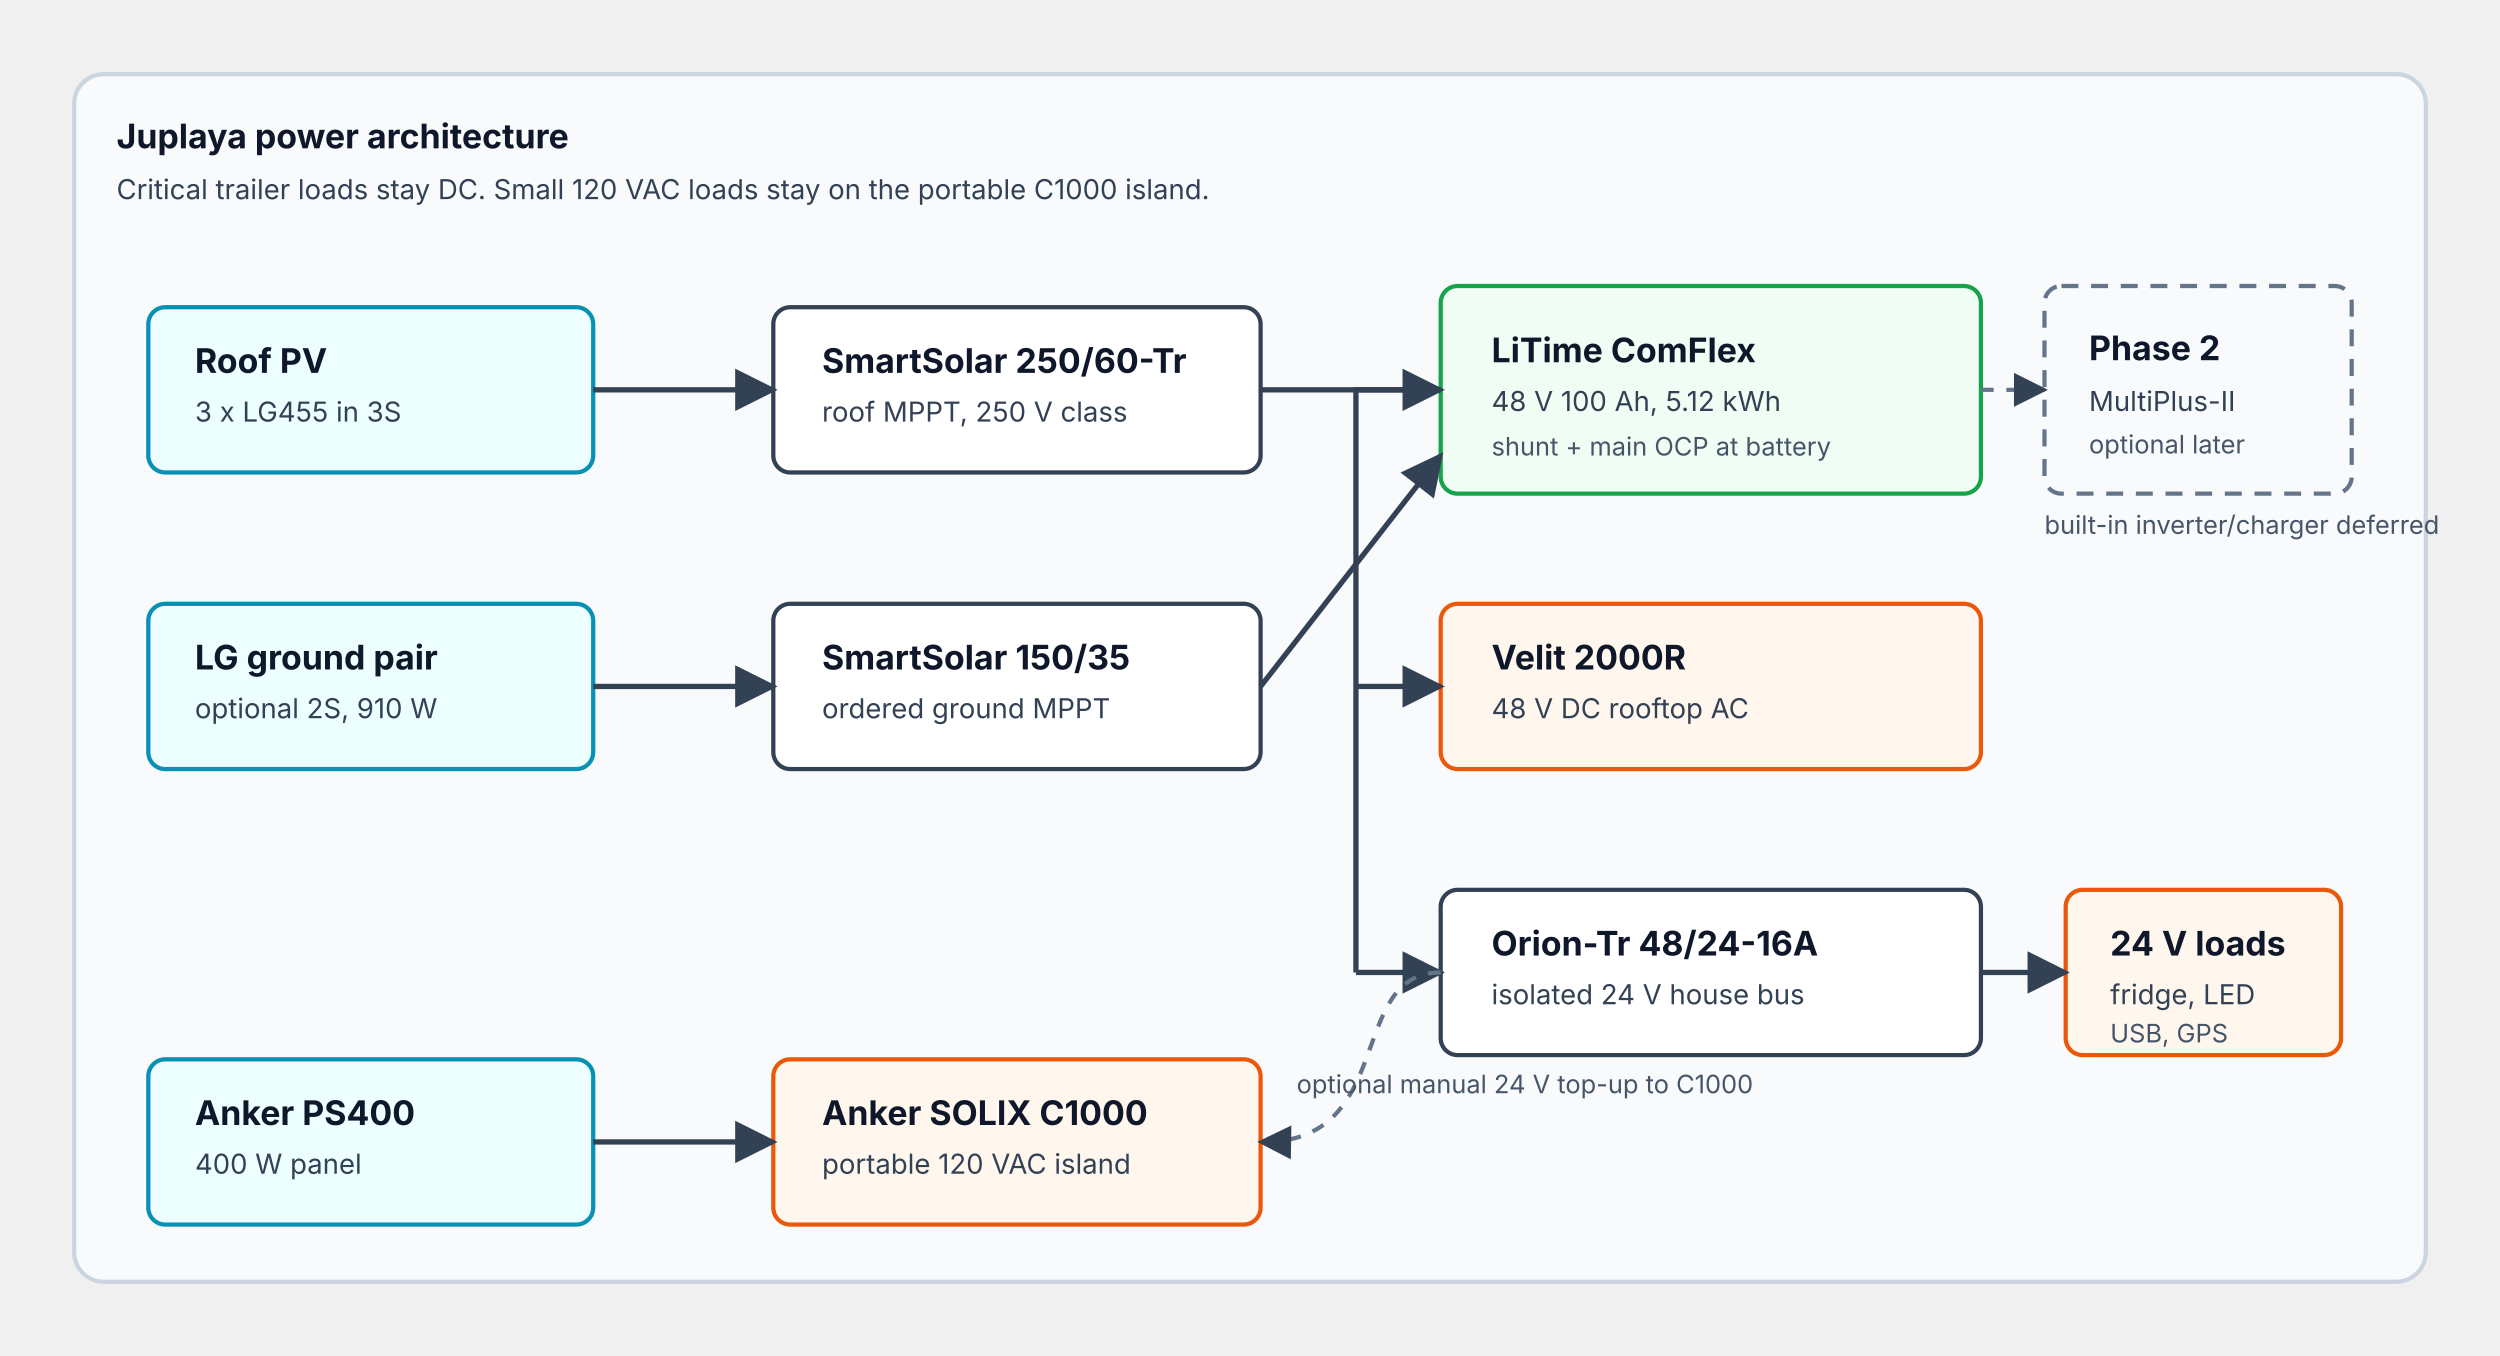
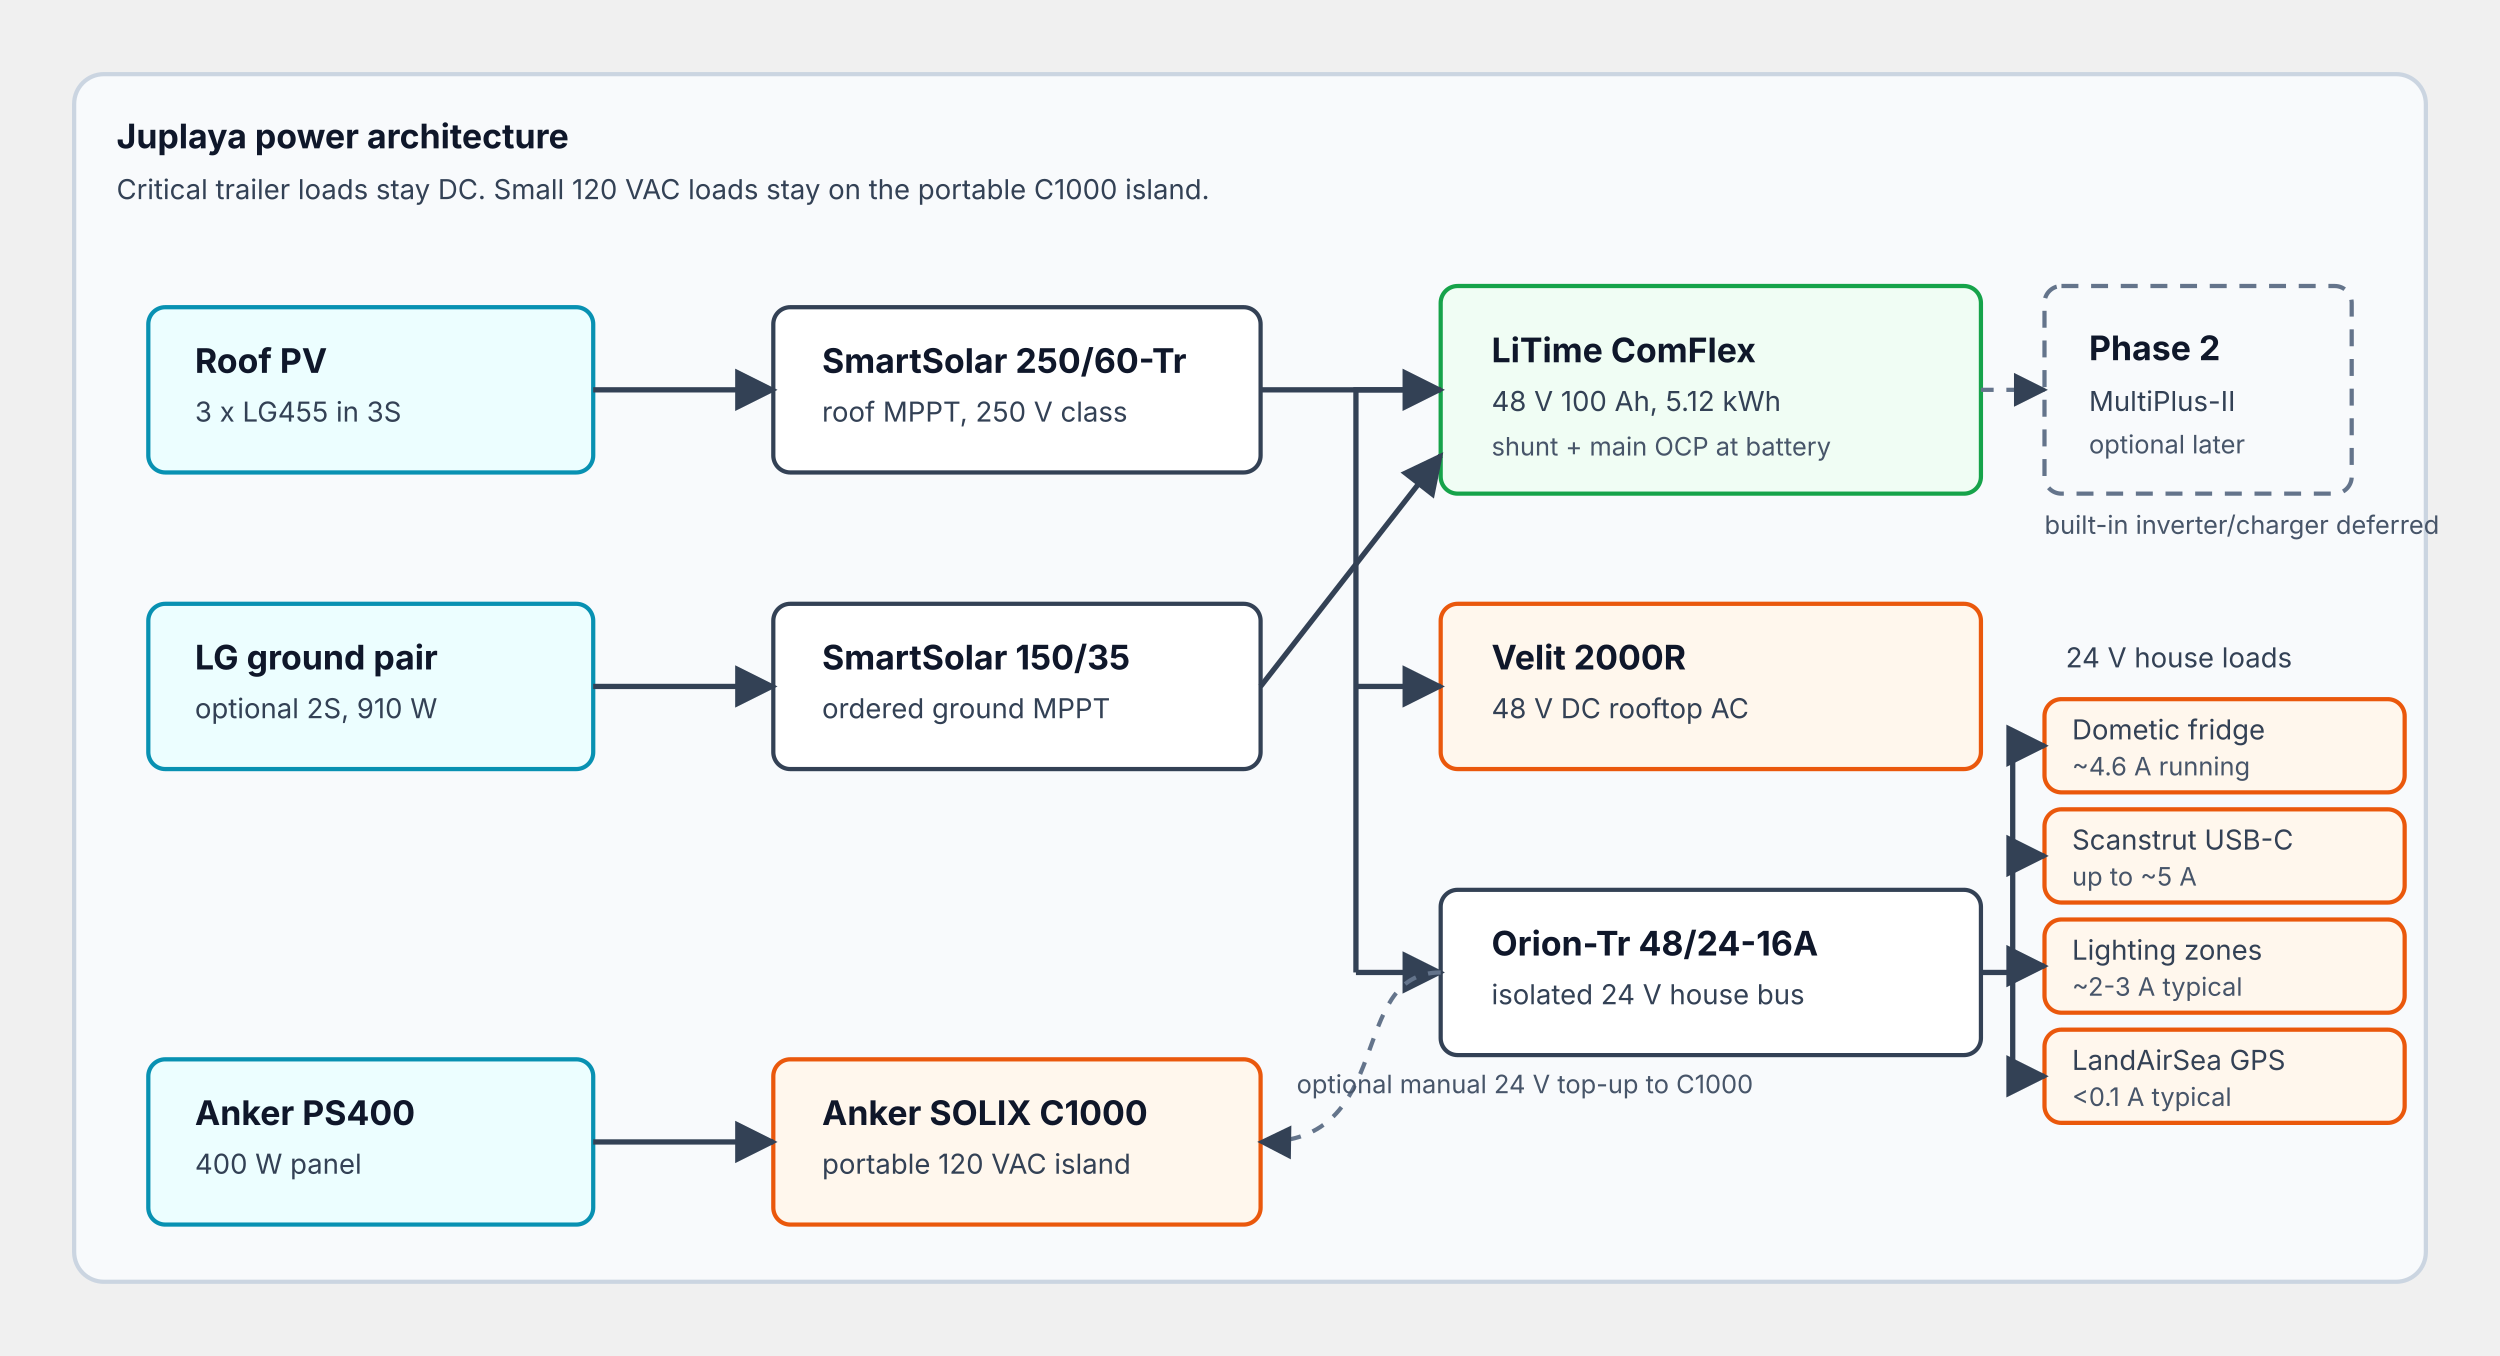
<svg xmlns="http://www.w3.org/2000/svg" width="1180" height="640" viewBox="0 0 1180 640" role="img" aria-labelledby="title desc">
  <defs>
    <marker id="arrow" viewBox="0 0 10 10" refX="9" refY="5" markerWidth="8" markerHeight="8" orient="auto-start-reverse">
      <path d="M 0 0 L 10 5 L 0 10 z" fill="#334155" />
    </marker>
    <style>
      .box { fill: #ffffff; stroke: #334155; stroke-width: 2; rx: 8; }
      .source { fill: #ecfeff; stroke: #0891b2; }
      .battery { fill: #f0fdf4; stroke: #16a34a; }
      .load { fill: #fff7ed; stroke: #ea580c; }
      .phase { fill: #f8fafc; stroke: #64748b; stroke-dasharray: 8 6; }
      .bus { fill: none; stroke: #334155; stroke-width: 2.5; }
      .line { fill: none; stroke: #334155; stroke-width: 2.5; marker-end: url(#arrow); }
      .soft { fill: none; stroke: #64748b; stroke-width: 2; stroke-dasharray: 6 6; marker-end: url(#arrow); }
      .label { font: 16px system-ui, -apple-system, Segoe UI, sans-serif; fill: #0f172a; font-weight: 650; }
      .small { font: 13px system-ui, -apple-system, Segoe UI, sans-serif; fill: #334155; }
      .tiny { font: 12px system-ui, -apple-system, Segoe UI, sans-serif; fill: #475569; }
    </style>
  </defs>
  <rect x="35" y="35" width="1110" height="570" fill="#f8fafc" stroke="#cbd5e1" stroke-width="2" rx="14" />
  <text x="55" y="70" class="label">Juplaya power architecture</text>
  <text x="55" y="94" class="small">Critical trailer loads stay DC. Small 120 VAC loads stay on the portable C1000 island.</text>
  <rect x="70" y="145" width="210" height="78" class="box source" />
  <text x="92" y="176" class="label">Roof PV</text>
  <text x="92" y="199" class="small">3 x LG455 in 3S</text>
  <rect x="365" y="145" width="230" height="78" class="box" />
  <text x="388" y="176" class="label">SmartSolar 250/60-Tr</text>
  <text x="388" y="199" class="small">roof MPPT, 250 V class</text>
  <rect x="680" y="135" width="255" height="98" class="box battery" />
  <text x="704" y="171" class="label">LiTime ComFlex</text>
  <text x="704" y="194" class="small">48 V 100 Ah, 5.12 kWh</text>
  <text x="704" y="215" class="tiny">shunt + main OCP at battery</text>
  <rect x="70" y="285" width="210" height="78" class="box source" />
  <text x="92" y="316" class="label">LG ground pair</text>
  <text x="92" y="339" class="small">optional 2S, 910 W</text>
  <rect x="365" y="285" width="230" height="78" class="box" />
  <text x="388" y="316" class="label">SmartSolar 150/35</text>
  <text x="388" y="339" class="small">ordered ground MPPT</text>
  <rect x="680" y="285" width="255" height="78" class="box load" />
  <text x="704" y="316" class="label">Velit 2000R</text>
  <text x="704" y="339" class="small">48 V DC rooftop AC</text>
  <rect x="680" y="420" width="255" height="78" class="box" />
  <text x="704" y="451" class="label">Orion-Tr 48/24-16A</text>
  <text x="704" y="474" class="small">isolated 24 V house bus</text>
-   <rect x="975" y="420" width="130" height="78" class="box load" />
-   <text x="996" y="451" class="label">24 V loads</text>
-   <text x="996" y="474" class="small">fridge, LED</text>
-   <text x="996" y="492" class="tiny">USB, GPS</text>
+   <text x="975" y="315" class="small">24 V house loads</text>
+   <rect x="965" y="330" width="170" height="44" class="box load" />
+   <text x="978" y="349" class="small">Dometic fridge</text>
+   <text x="978" y="366" class="tiny">~4.6 A running</text>
+   <rect x="965" y="382" width="170" height="44" class="box load" />
+   <text x="978" y="401" class="small">Scanstrut USB-C</text>
+   <text x="978" y="418" class="tiny">up to ~5 A</text>
+   <rect x="965" y="434" width="170" height="44" class="box load" />
+   <text x="978" y="453" class="small">Lighting zones</text>
+   <text x="978" y="470" class="tiny">~2-3 A typical</text>
+   <rect x="965" y="486" width="170" height="44" class="box load" />
+   <text x="978" y="505" class="small">LandAirSea GPS</text>
+   <text x="978" y="522" class="tiny">&lt;0.1 A typical</text>
  <rect x="70" y="500" width="210" height="78" class="box source" />
  <text x="92" y="531" class="label">Anker PS400</text>
  <text x="92" y="554" class="small">400 W panel</text>
  <rect x="365" y="500" width="230" height="78" class="box load" />
  <text x="388" y="531" class="label">Anker SOLIX C1000</text>
  <text x="388" y="554" class="small">portable 120 VAC island</text>
  <rect x="965" y="135" width="145" height="98" class="box phase" />
  <text x="986" y="170" class="label">Phase 2</text>
  <text x="986" y="194" class="small">MultiPlus-II</text>
  <text x="986" y="214" class="tiny">optional later</text>
  <path class="line" d="M 280 184 L 365 184" />
  <path class="line" d="M 595 184 L 680 184" />
  <path class="line" d="M 280 324 L 365 324" />
  <path class="line" d="M 595 324 L 680 215" />
  <path class="bus" d="M 680 184 L 640 184 L 640 459" />
  <path class="line" d="M 640 324 L 680 324" />
  <path class="line" d="M 640 459 L 680 459" />
-   <path class="line" d="M 935 459 L 975 459" />
+   <path class="bus" d="M 935 459 L 950 459 L 950 508 M 950 459 L 950 352" />
+   <path class="line" d="M 950 352 L 965 352" />
+   <path class="line" d="M 950 404 L 965 404" />
+   <path class="line" d="M 950 456 L 965 456" />
+   <path class="line" d="M 950 508 L 965 508" />
  <path class="line" d="M 280 539 L 365 539" />
  <path class="soft" d="M 680 459 C 635 459, 660 540, 595 539" />
  <path class="soft" d="M 935 184 L 965 184" />
  <text x="612" y="516" class="tiny">optional manual 24 V top-up to C1000</text>
  <text x="965" y="252" class="tiny">built-in inverter/charger deferred</text>
</svg>
